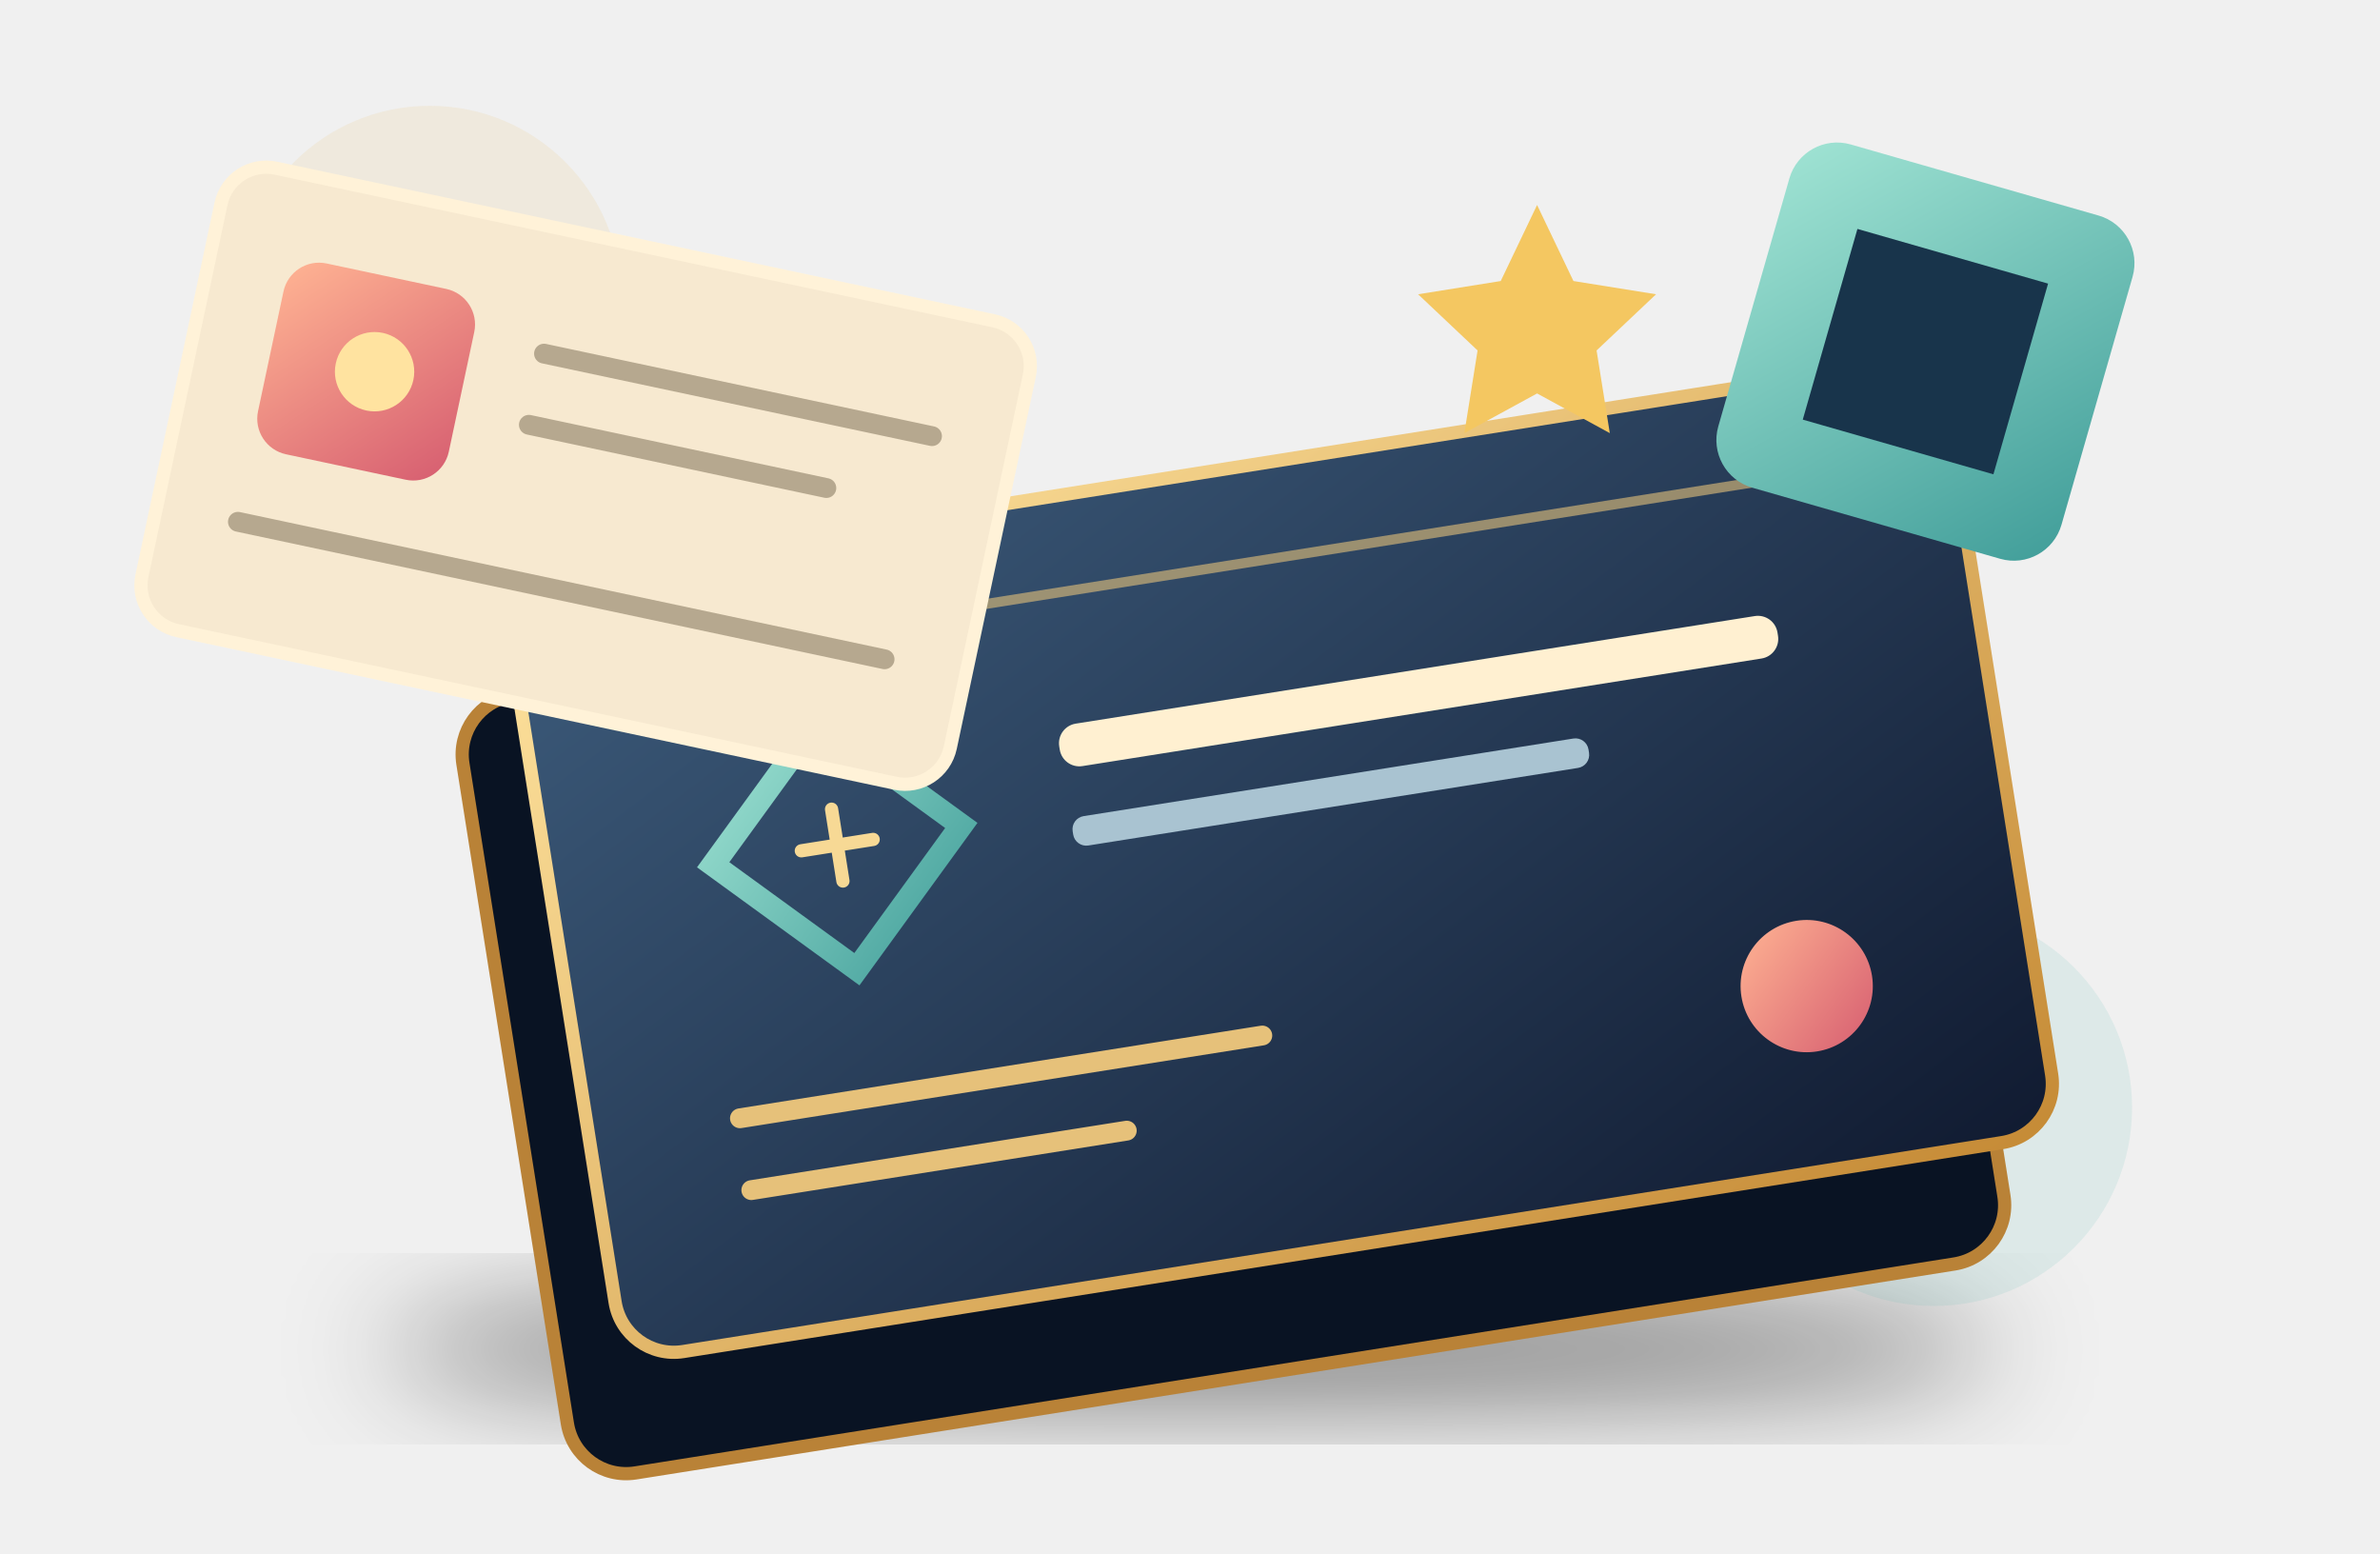
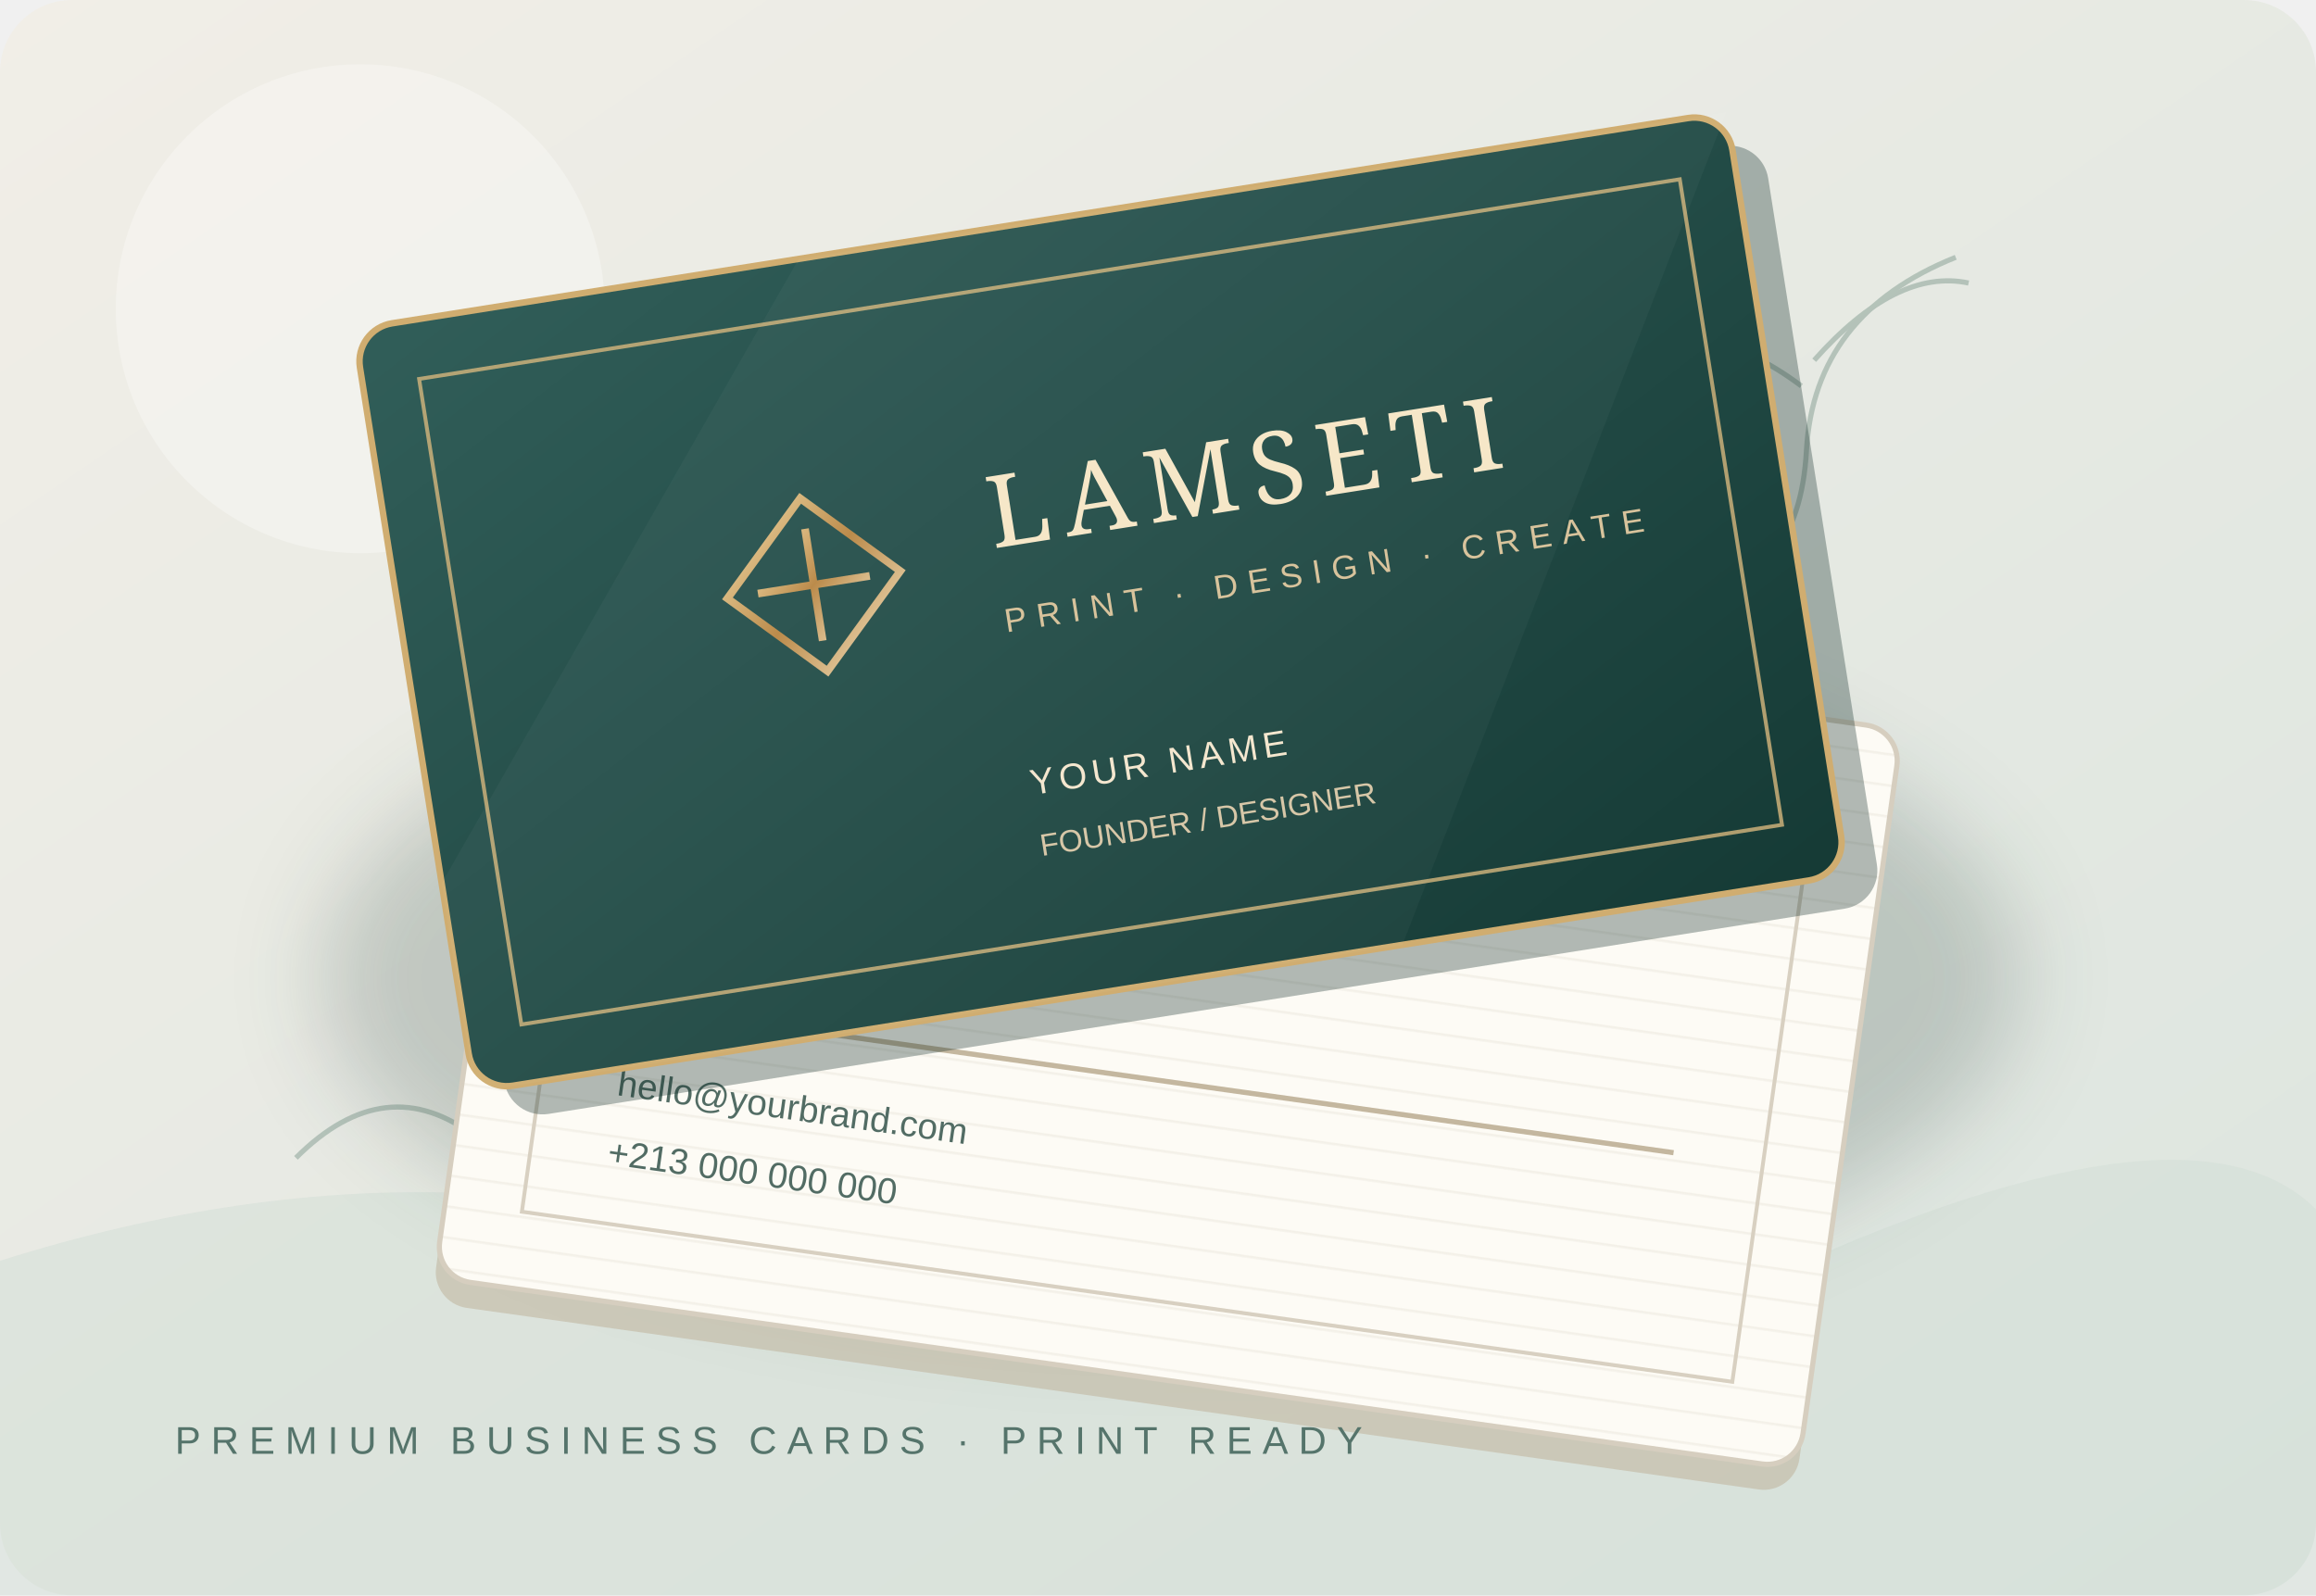
- <svg xmlns="http://www.w3.org/2000/svg" viewBox="0 0 720 470">
+ <svg xmlns="http://www.w3.org/2000/svg" viewBox="0 0 900 620" role="img" aria-labelledby="title desc">
  <defs>
-     <linearGradient id="navy" x2="1" y2="1">
-       <stop stop-color="#3d5c7c" />
-       <stop offset="1" stop-color="#101a30" />
+     <linearGradient id="bg" x2="1" y2="1">
+       <stop stop-color="#f1eee7" />
+       <stop offset="1" stop-color="#dce5df" />
    </linearGradient>
-     <linearGradient id="gold" x2="1" y2="1">
-       <stop stop-color="#ffe4a0" />
-       <stop offset="1" stop-color="#c58a35" />
+     <linearGradient id="green" x2="1" y2="1">
+       <stop stop-color="#315e59" />
+       <stop offset="1" stop-color="#153a35" />
    </linearGradient>
-     <linearGradient id="teal" x2="1" y2="1">
-       <stop stop-color="#a1e4d4" />
-       <stop offset="1" stop-color="#409d99" />
+     <linearGradient id="foil" x2="1" y2="1">
+       <stop stop-color="#f4dfad" />
+       <stop offset=".5" stop-color="#bb8b4b" />
+       <stop offset="1" stop-color="#f7e8c7" />
    </linearGradient>
-     <linearGradient id="coral" x2="1" y2="1">
-       <stop stop-color="#ffb493" />
-       <stop offset="1" stop-color="#d65d70" />
-     </linearGradient>
-     <filter id="shadow">
+     <filter id="shadow" x="-30%" y="-30%" width="170%" height="180%">
      <feGaussianBlur stdDeviation="17" />
    </filter>
+     <pattern id="paper" width="12" height="12" patternUnits="userSpaceOnUse">
+       <path d="M0 3h12" stroke="#d8d0c1" stroke-opacity=".22" />
+     </pattern>
  </defs>
-   <ellipse cx="360" cy="408" rx="245" ry="24" fill="#000" opacity=".38" filter="url(#shadow)" />
-   <circle cx="130" cy="90" r="58" fill="#e7b95e" opacity=".13" />
-   <circle cx="585" cy="335" r="60" fill="#5ab8b0" opacity=".13" />
-   <g transform="rotate(-9 365 245)">
-     <rect x="145" y="178" width="440" height="238" rx="18" fill="#091323" stroke="#b98237" stroke-width="4" />
-     <rect x="165" y="144" width="440" height="238" rx="18" fill="url(#navy)" stroke="url(#gold)" stroke-width="4" />
-     <path d="M192 173h385" stroke="#e5c17a" stroke-width="3" opacity=".6" />
-     <path d="M215 238l38-38 38 38-38 38z" fill="none" stroke="url(#teal)" stroke-width="7" />
-     <path d="M242 238h22m-11-11v22" stroke="#f7d995" stroke-width="4" stroke-linecap="round" />
-     <rect x="324" y="213" width="220" height="13" rx="6" fill="#fff0d1" />
-     <rect x="324" y="241" width="158" height="9" rx="4" fill="#a9c3d1" />
-     <path d="M211 315h160M211 337h115" stroke="#e6c17a" stroke-width="6" stroke-linecap="round" />
-     <circle cx="536" cy="326" r="20" fill="url(#coral)" />
+   <rect width="900" height="620" rx="28" fill="url(#bg)" />
+   <circle cx="140" cy="120" r="95" fill="#fff" opacity=".3" />
+   <path d="M0 490Q190 430 350 505T680 500T900 470V620H0Z" fill="#d1ddd5" opacity=".5" />
+   <g fill="none" stroke="#8ba398" stroke-width="2" opacity=".55">
+     <path d="M760 100q-55 22-58 75t-45 52" />
+     <path d="M700 150q-40-30-64-5m69-5q32-36 60-30" />
+     <path d="M115 450q35-35 70-8" />
  </g>
-   <g transform="rotate(12 180 145)">
-     <rect x="52" y="73" width="250" height="143" rx="14" fill="#f7e9d0" stroke="#fff2d8" stroke-width="4" />
-     <rect x="76" y="98" width="59" height="59" rx="11" fill="url(#coral)" />
-     <path d="M157 111h120M157 133h92M77 180h200" stroke="#b6a88f" stroke-width="6" stroke-linecap="round" />
-     <circle cx="108" cy="127" r="12" fill="#ffe3a0" />
+   <ellipse cx="455" cy="380" rx="330" ry="135" fill="#243a34" opacity=".2" filter="url(#shadow)" />
+   <g transform="rotate(8 455 365)">
+     <rect x="190" y="255" width="535" height="290" rx="14" fill="#c5bda9" opacity=".7" />
+     <rect x="190" y="245" width="535" height="290" rx="14" fill="#fdfbf5" stroke="#d6cebf" stroke-width="2" />
+     <rect x="190" y="245" width="535" height="290" rx="14" fill="url(#paper)" />
+     <path d="M220 275h475v230H220z" fill="none" stroke="#d8d0c1" stroke-width="1.5" />
+     <circle cx="280" cy="330" r="25" fill="none" stroke="#47756b" stroke-width="3" />
+     <path d="M267 330h26m-13-13v26" stroke="#b78a4b" stroke-width="2" />
+     <text x="330" y="326" fill="#1d403a" font-family="Georgia,serif" font-size="28" letter-spacing="3">YOUR BRAND</text>
+     <text x="330" y="354" fill="#71847a" font-family="Arial,sans-serif" font-size="13" letter-spacing="2">CREATIVE STUDIO</text>
+     <path d="M250 420h410" stroke="#c4b79f" stroke-width="2" />
+     <text x="250" y="455" fill="#526c64" font-family="Arial,sans-serif" font-size="14">hello@yourbrand.com</text>
+     <text x="250" y="482" fill="#526c64" font-family="Arial,sans-serif" font-size="14">+213 000 000 000</text>
  </g>
-   <g transform="rotate(16 580 115)">
-     <rect x="526" y="52" width="108" height="108" rx="15" fill="url(#teal)" />
-     <path d="M550 76h60v60h-60zM560 86h13v13h-13zm25 0h13v13h-13zm-25 25h13v13h-13zm25 0h13v13h-13z" fill="#18344b" />
+   <g transform="rotate(-9 440 235)">
+     <rect x="170" y="95" width="540" height="300" rx="15" fill="#0e2925" opacity=".32" />
+     <rect x="158" y="82" width="540" height="300" rx="15" fill="url(#green)" stroke="#d0ad70" stroke-width="2.5" />
+     <path d="M180 105h496v254H180z" fill="none" stroke="#d6b77d" stroke-width="1.5" opacity=".8" />
+     <path d="M158 300l175-218h365L523 382H158z" fill="#fff" opacity=".035" />
+     <g transform="translate(285 168)" fill="none" stroke="url(#foil)" stroke-width="3">
+       <path d="M0 40l34-34 34 34-34 34z" />
+       <path d="M34 18v44M12 40h44" />
+     </g>
+     <text x="390" y="205" fill="#f6e7c8" font-family="Georgia,serif" font-size="39" letter-spacing="5">LAMSETI</text>
+     <text x="390" y="238" fill="#d8c39c" font-family="Arial,sans-serif" font-size="13" letter-spacing="4">PRINT · DESIGN · CREATE</text>
+     <path d="M390 270h185" stroke="url(#foil)" stroke-width="1.5" />
+     <text x="390" y="302" fill="#f4e7cf" font-family="Arial,sans-serif" font-size="14" letter-spacing="2">YOUR NAME</text>
+     <text x="390" y="326" fill="#d7c7a8" font-family="Arial,sans-serif" font-size="12">FOUNDER / DESIGNER</text>
  </g>
-   <path d="M465 62l11 23 25 4-18 17 4 25-22-12-22 12 4-25-18-17 25-4z" fill="#f4c761" />
+   <text x="68" y="565" fill="#55746b" font-family="Arial,sans-serif" font-size="15" letter-spacing="4">PREMIUM BUSINESS CARDS · PRINT READY</text>
</svg>
